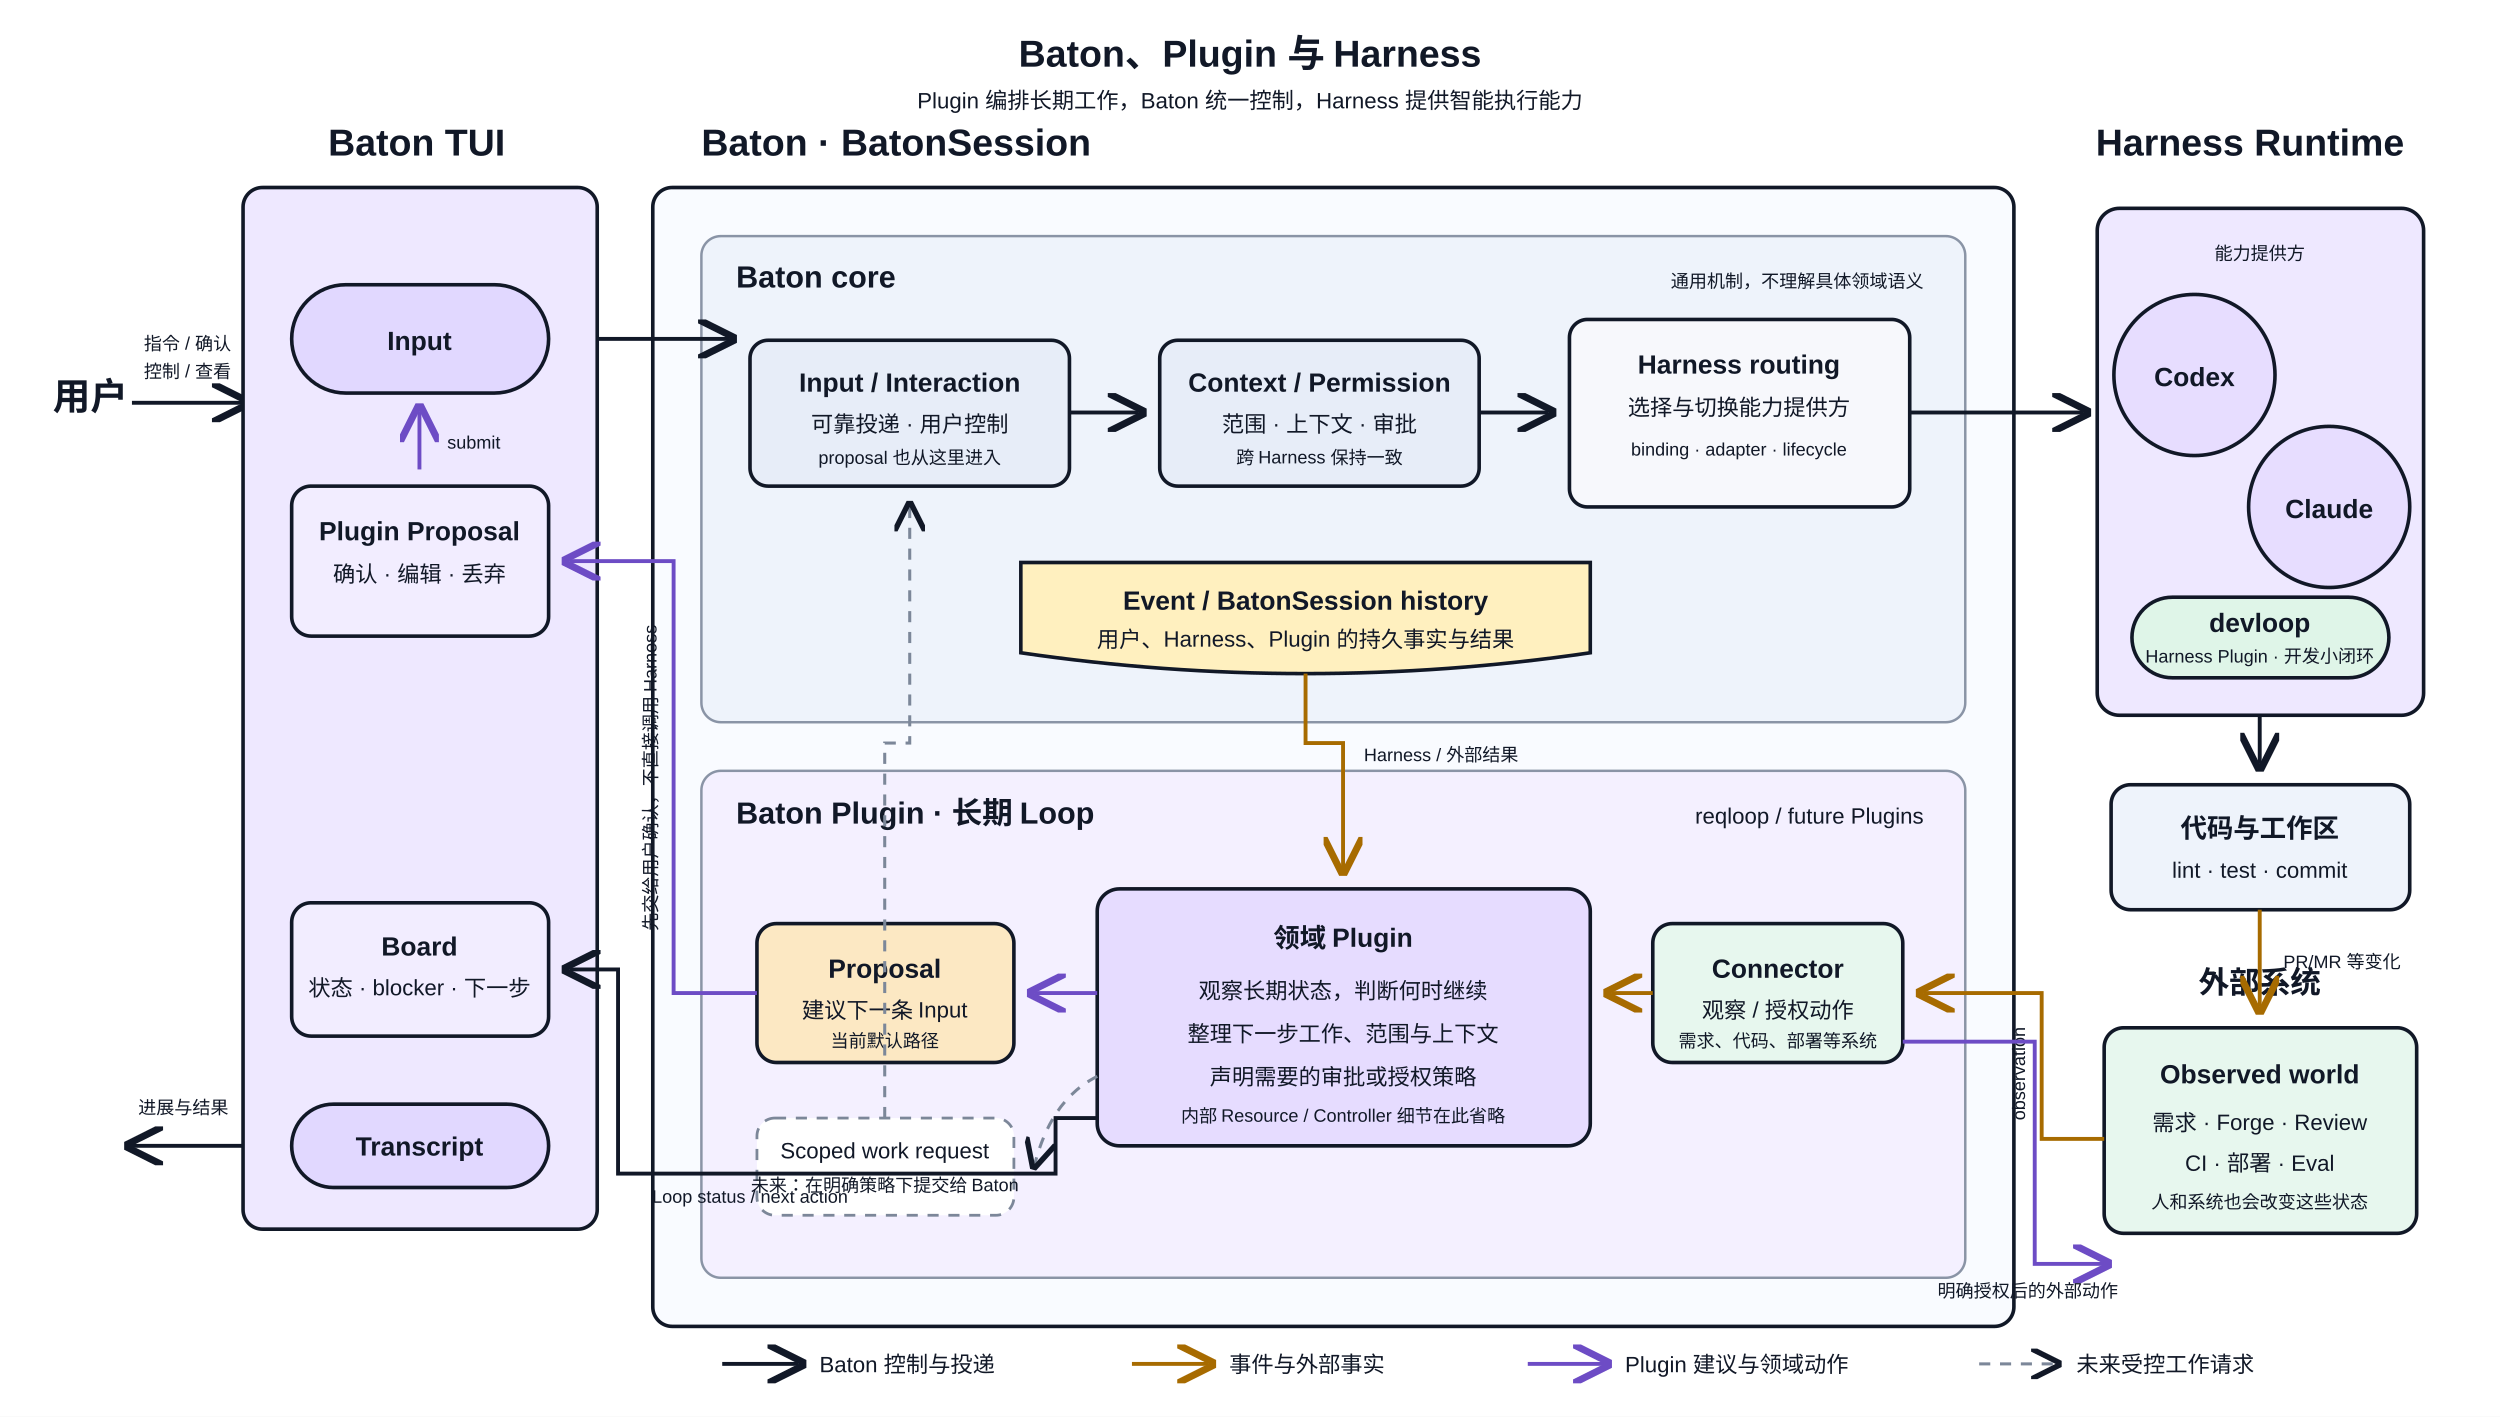
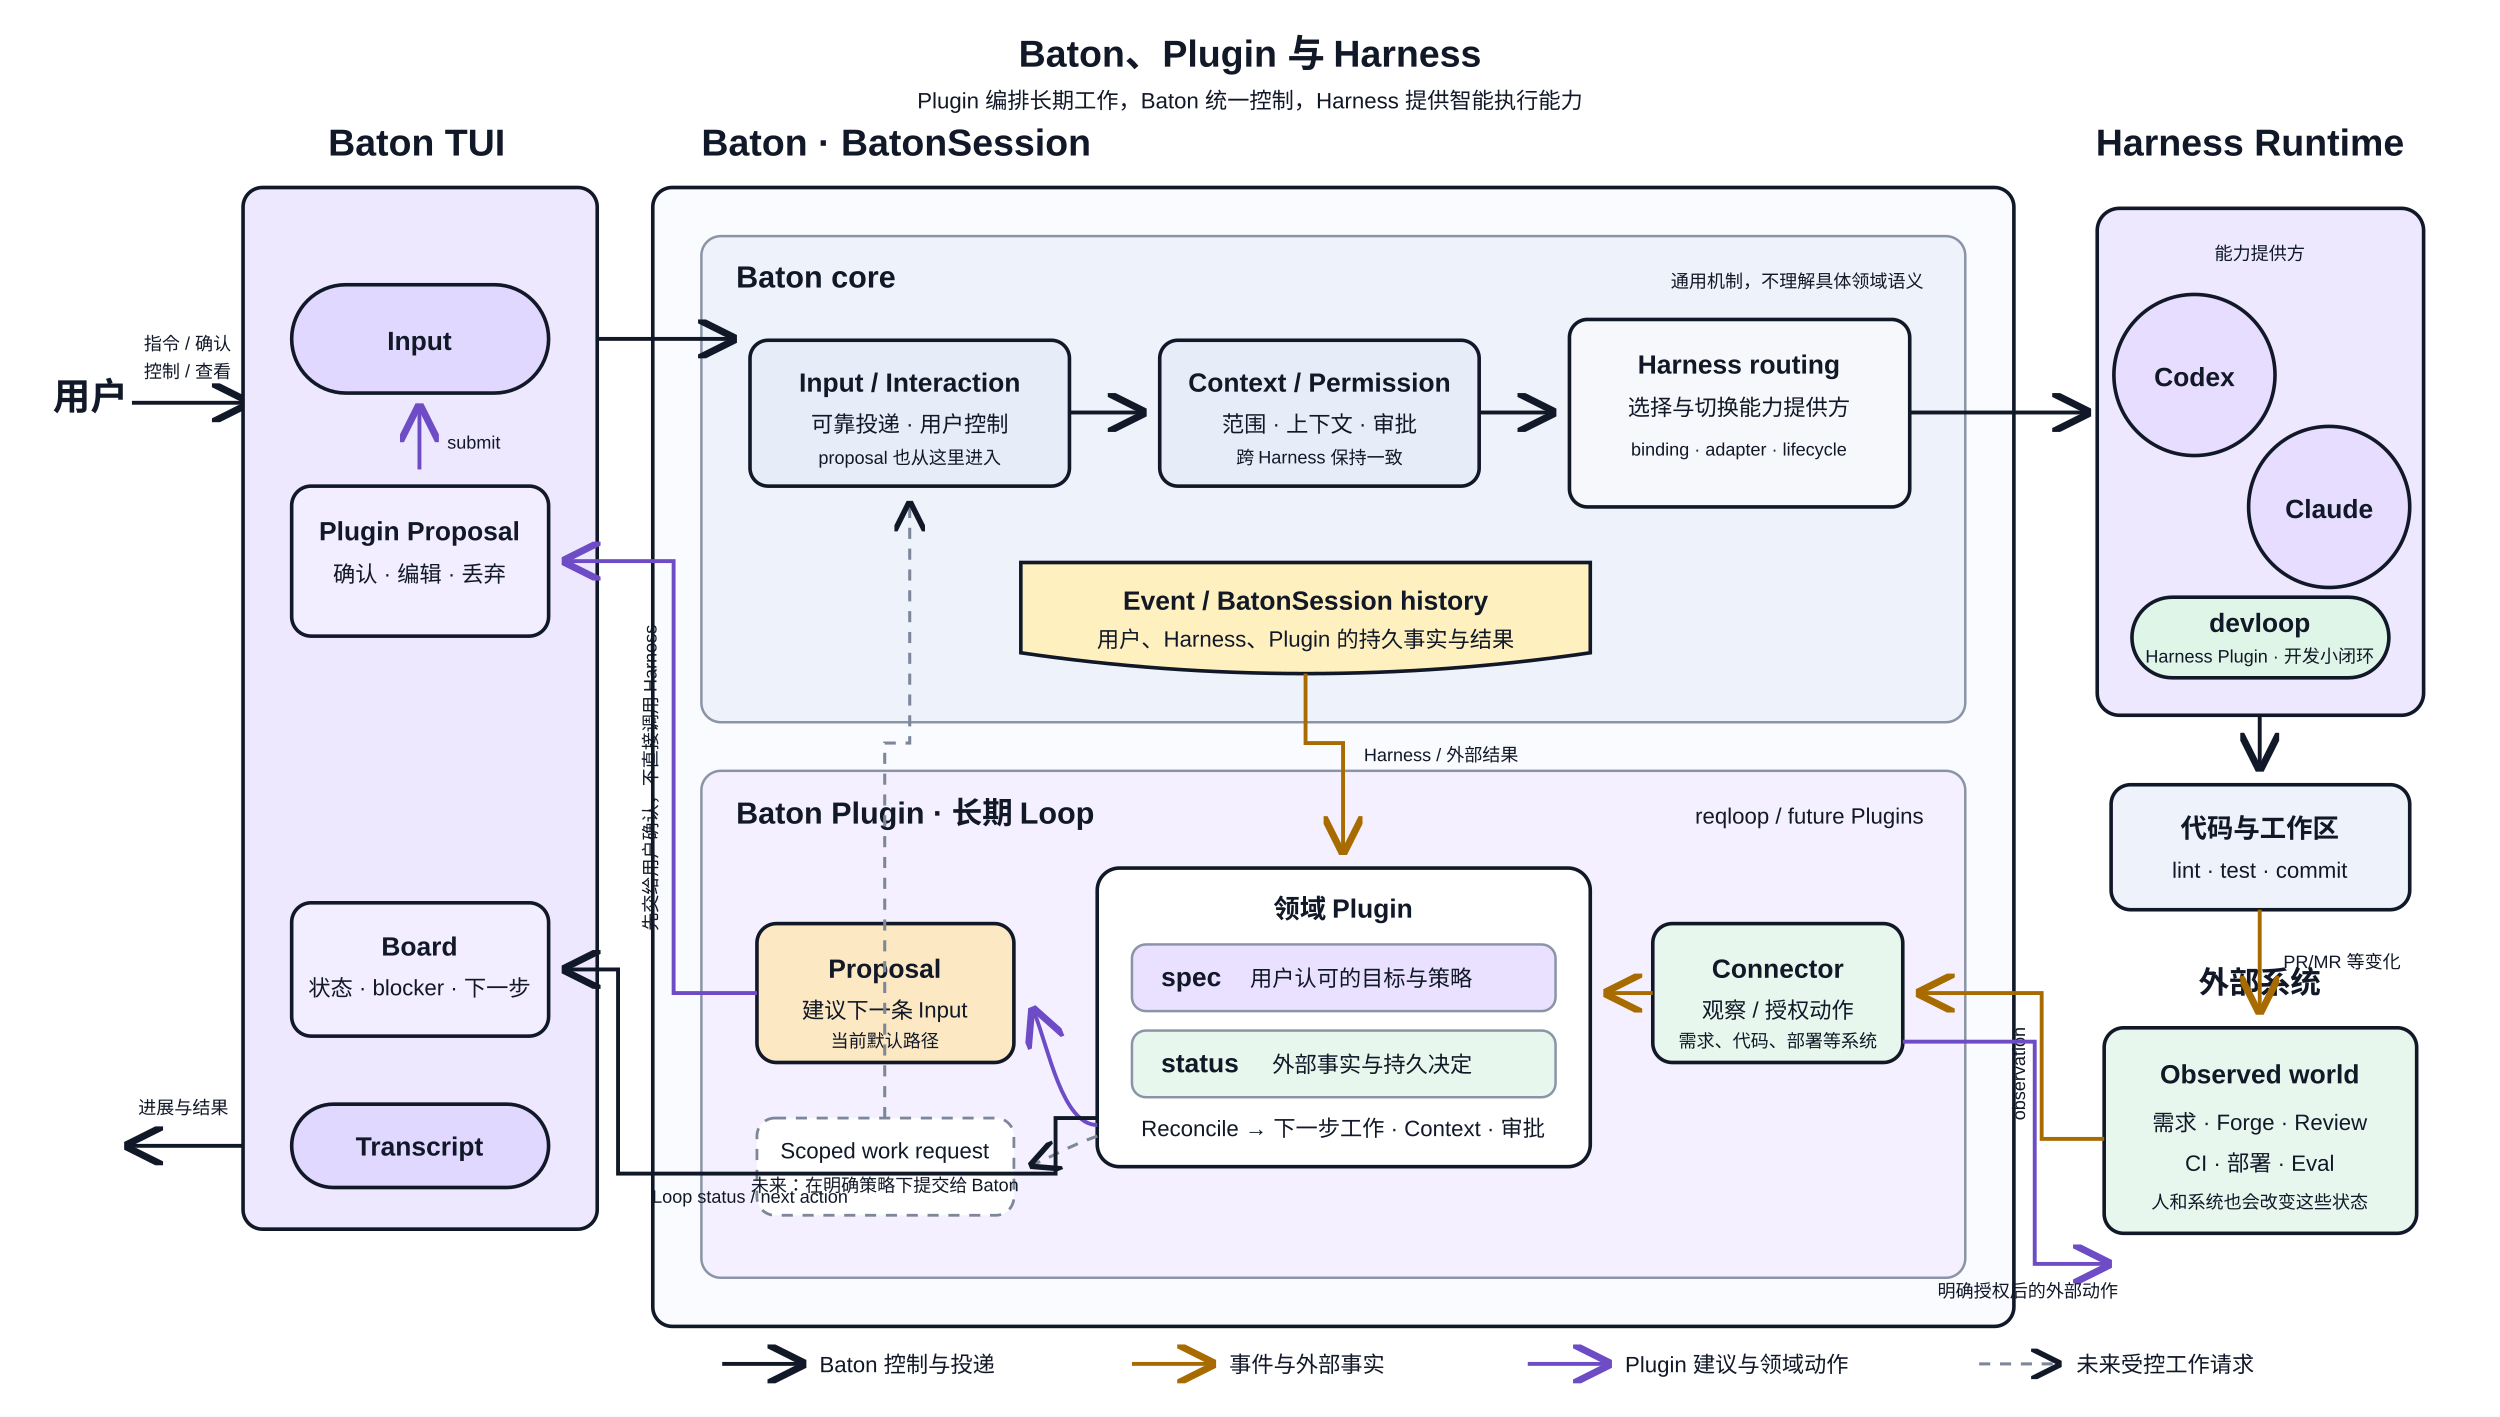
<svg xmlns="http://www.w3.org/2000/svg" width="1800" height="1020" viewBox="0 0 1800 1020">
  <defs>
    <marker id="arrow" markerWidth="10" markerHeight="10" refX="8" refY="5" orient="auto">
      <path d="M0,0 L10,5 L0,10" fill="none" stroke="#111827" stroke-width="1.8" />
    </marker>
    <marker id="plugin-arrow" markerWidth="10" markerHeight="10" refX="8" refY="5" orient="auto">
      <path d="M0,0 L10,5 L0,10" fill="none" stroke="#6d4cc5" stroke-width="1.8" />
    </marker>
    <marker id="event-arrow" markerWidth="10" markerHeight="10" refX="8" refY="5" orient="auto">
      <path d="M0,0 L10,5 L0,10" fill="none" stroke="#a76b00" stroke-width="1.8" />
    </marker>
    <style>
      text {
        font-family: -apple-system, BlinkMacSystemFont, "Segoe UI", "PingFang SC", Arial, sans-serif;
        fill: #111827;
      }
      .title { font-size: 27px; font-weight: 650; }
      .section-title { font-size: 22px; font-weight: 650; }
      .label { font-size: 19px; font-weight: 600; }
      .small { font-size: 16px; }
      .tiny { font-size: 13px; }
      .box { stroke: #111827; stroke-width: 2.6; }
      .soft-box { stroke: #8a94a6; stroke-width: 1.8; }
      .future-box { stroke: #7c8799; stroke-width: 2; stroke-dasharray: 8 7; }
      .flow { fill: none; stroke: #111827; stroke-width: 2.8; marker-end: url(#arrow); }
      .plugin-flow {
        fill: none;
        stroke: #6d4cc5;
        stroke-width: 2.8;
        marker-end: url(#plugin-arrow);
      }
      .event-flow {
        fill: none;
        stroke: #a76b00;
        stroke-width: 2.8;
        marker-end: url(#event-arrow);
      }
      .future-flow {
        fill: none;
        stroke: #7c8799;
        stroke-width: 2.2;
        stroke-dasharray: 8 7;
        marker-end: url(#arrow);
      }
    </style>
  </defs>
  <rect width="1800" height="1020" fill="#ffffff" />
  <text x="900" y="48" text-anchor="middle" class="title">Baton、Plugin 与 Harness</text>
  <text x="900" y="78" text-anchor="middle" class="small">
    Plugin 编排长期工作，Baton 统一控制，Harness 提供智能执行能力
  </text>
  <text x="38" y="295" class="title">用户</text>
  <line x1="95" y1="290" x2="175" y2="290" class="flow" />
  <text x="135" y="252" text-anchor="middle" class="tiny">指令 / 确认</text>
  <text x="135" y="272" text-anchor="middle" class="tiny">控制 / 查看</text>
  <text x="300" y="112" text-anchor="middle" class="title">Baton TUI</text>
  <rect x="175" y="135" width="255" height="750" rx="14" fill="#eee8ff" class="box" />
  <rect x="210" y="205" width="185" height="78" rx="39" fill="#e1d8ff" class="box" />
  <text x="302" y="252" text-anchor="middle" class="label">Input</text>
  <rect x="210" y="350" width="185" height="108" rx="14" fill="#f2edff" class="box" />
  <text x="302" y="389" text-anchor="middle" class="label">Plugin Proposal</text>
  <text x="302" y="419" text-anchor="middle" class="small">确认 · 编辑 · 丢弃</text>
  <line x1="302" y1="338" x2="302" y2="296" class="plugin-flow" />
  <text x="322" y="323" class="tiny">submit</text>
  <rect x="210" y="650" width="185" height="96" rx="14" fill="#f2edff" class="box" />
  <text x="302" y="688" text-anchor="middle" class="label">Board</text>
  <text x="302" y="717" text-anchor="middle" class="small">状态 · blocker · 下一步</text>
  <rect x="210" y="795" width="185" height="60" rx="30" fill="#e1d8ff" class="box" />
  <text x="302" y="832" text-anchor="middle" class="label">Transcript</text>
  <line x1="175" y1="825" x2="95" y2="825" class="flow" />
  <text x="132" y="802" text-anchor="middle" class="tiny">进展与结果</text>
  <text x="505" y="112" class="title">Baton · BatonSession</text>
  <rect x="470" y="135" width="980" height="820" rx="14" fill="#f9fbff" class="box" />
  <rect x="505" y="170" width="910" height="350" rx="14" fill="#eef3fb" class="soft-box" />
  <text x="530" y="207" class="section-title">Baton core</text>
  <text x="1385" y="207" text-anchor="end" class="tiny">通用机制，不理解具体领域语义</text>
  <rect x="540" y="245" width="230" height="105" rx="13" fill="#e7edf8" class="box" />
  <text x="655" y="282" text-anchor="middle" class="label">Input / Interaction</text>
  <text x="655" y="311" text-anchor="middle" class="small">可靠投递 · 用户控制</text>
  <text x="655" y="334" text-anchor="middle" class="tiny">proposal 也从这里进入</text>
  <line x1="430" y1="244" x2="525" y2="244" class="flow" />
  <rect x="835" y="245" width="230" height="105" rx="13" fill="#e7edf8" class="box" />
  <text x="950" y="282" text-anchor="middle" class="label">Context / Permission</text>
  <text x="950" y="311" text-anchor="middle" class="small">范围 · 上下文 · 审批</text>
  <text x="950" y="334" text-anchor="middle" class="tiny">跨 Harness 保持一致</text>
  <line x1="770" y1="297" x2="820" y2="297" class="flow" />
  <rect x="1130" y="230" width="245" height="135" rx="13" fill="#f7f8fc" class="box" />
  <text x="1252" y="269" text-anchor="middle" class="label">Harness routing</text>
  <text x="1252" y="299" text-anchor="middle" class="small">选择与切换能力提供方</text>
  <text x="1252" y="328" text-anchor="middle" class="tiny">binding · adapter · lifecycle</text>
  <line x1="1065" y1="297" x2="1115" y2="297" class="flow" />
  <path d="M735 405 H1145 V470 Q940 500 735 470 Z" fill="#fff0bf" class="box" />
  <text x="940" y="439" text-anchor="middle" class="label">Event / BatonSession history</text>
  <text x="940" y="466" text-anchor="middle" class="small">用户、Harness、Plugin 的持久事实与结果</text>
  <rect x="505" y="555" width="910" height="365" rx="14" fill="#f4f0ff" class="soft-box" />
  <text x="530" y="593" class="section-title">Baton Plugin · 长期 Loop</text>
  <text x="1385" y="593" text-anchor="end" class="small">reqloop / future Plugins</text>
-   <rect x="790" y="640" width="355" height="185" rx="16" fill="#e6dcff" class="box" />
-   <text x="967" y="682" text-anchor="middle" class="label">领域 Plugin</text>
-   <text x="967" y="719" text-anchor="middle" class="small">观察长期状态，判断何时继续</text>
-   <text x="967" y="750" text-anchor="middle" class="small">整理下一步工作、范围与上下文</text>
-   <text x="967" y="781" text-anchor="middle" class="small">声明需要的审批或授权策略</text>
-   <text x="967" y="808" text-anchor="middle" class="tiny">内部 Resource / Controller 细节在此省略</text>
+   <rect x="790" y="625" width="355" height="215" rx="16" fill="#ffffff" class="box" />
+   <text x="967" y="661" text-anchor="middle" class="label">领域 Plugin</text>
+   <rect x="815" y="680" width="305" height="48" rx="10" fill="#e9e1ff" class="soft-box" />
+   <text x="836" y="710" class="label">spec</text>
+   <text x="900" y="710" class="small">用户认可的目标与策略</text>
+   <rect x="815" y="742" width="305" height="48" rx="10" fill="#e7f7ee" class="soft-box" />
+   <text x="836" y="772" class="label">status</text>
+   <text x="916" y="772" class="small">外部事实与持久决定</text>
+   <text x="967" y="818" text-anchor="middle" class="small">
+     Reconcile → 下一步工作 · Context · 审批
+   </text>
  <rect x="545" y="665" width="185" height="100" rx="14" fill="#fce8c3" class="box" />
  <text x="637" y="704" text-anchor="middle" class="label">Proposal</text>
  <text x="637" y="733" text-anchor="middle" class="small">建议下一条 Input</text>
  <text x="637" y="754" text-anchor="middle" class="tiny">当前默认路径</text>
-   <path d="M790 715 H745" class="plugin-flow" />
+   <path d="M790 810 C765 810 755 755 745 730" class="plugin-flow" />
  <path d="M545 715 H485 V404 H410" class="plugin-flow" />
  <text x="473" y="560" text-anchor="middle" class="tiny" transform="rotate(-90 473 560)">
    先交给用户确认，不直接调用 Harness
  </text>
  <rect x="545" y="805" width="185" height="70" rx="13" fill="#ffffff" class="future-box" />
  <text x="637" y="834" text-anchor="middle" class="small">Scoped work request</text>
  <text x="637" y="858" text-anchor="middle" class="tiny">未来：在明确策略下提交给 Baton</text>
-   <path d="M790 775 C760 790 750 820 745 838" class="future-flow" />
+   <path d="M790 818 C770 825 755 834 745 838" class="future-flow" />
  <path d="M637 805 V535 H655 V365" class="future-flow" />
  <rect x="1190" y="665" width="180" height="100" rx="14" fill="#e7f7ee" class="box" />
  <text x="1280" y="704" text-anchor="middle" class="label">Connector</text>
  <text x="1280" y="733" text-anchor="middle" class="small">观察 / 授权动作</text>
  <text x="1280" y="754" text-anchor="middle" class="tiny">需求、代码、部署等系统</text>
  <line x1="1190" y1="715" x2="1160" y2="715" class="event-flow" />
-   <path d="M940 485 V535 H967 V625" class="event-flow" />
+   <path d="M940 485 V535 H967 V610" class="event-flow" />
  <text x="982" y="548" class="tiny">Harness / 外部结果</text>
  <path d="M790 805 H760 V845 H445 V698 H410" class="flow" />
  <text x="540" y="866" text-anchor="middle" class="tiny">Loop status / next action</text>
  <text x="1620" y="112" text-anchor="middle" class="title">Harness Runtime</text>
  <rect x="1510" y="150" width="235" height="365" rx="16" fill="#eee8ff" class="box" />
  <text x="1627" y="187" text-anchor="middle" class="tiny">能力提供方</text>
  <circle cx="1580" cy="270" r="58" fill="#e7ddff" class="box" />
  <text x="1580" y="278" text-anchor="middle" class="label">Codex</text>
  <circle cx="1677" cy="365" r="58" fill="#e7ddff" class="box" />
  <text x="1677" y="373" text-anchor="middle" class="label">Claude</text>
  <line x1="1375" y1="297" x2="1500" y2="297" class="flow" />
  <rect x="1535" y="430" width="185" height="58" rx="29" fill="#dff5e8" class="box" />
  <text x="1627" y="455" text-anchor="middle" class="label">devloop</text>
  <text x="1627" y="477" text-anchor="middle" class="tiny">Harness Plugin · 开发小闭环</text>
  <rect x="1520" y="565" width="215" height="90" rx="14" fill="#eef3fb" class="box" />
  <text x="1627" y="603" text-anchor="middle" class="label">代码与工作区</text>
  <text x="1627" y="632" text-anchor="middle" class="small">lint · test · commit</text>
  <line x1="1627" y1="515" x2="1627" y2="550" class="flow" />
  <text x="1627" y="715" text-anchor="middle" class="section-title">外部系统</text>
  <rect x="1515" y="740" width="225" height="148" rx="14" fill="#e7f7ee" class="box" />
  <text x="1627" y="780" text-anchor="middle" class="label">Observed world</text>
  <text x="1627" y="814" text-anchor="middle" class="small">需求 · Forge · Review</text>
  <text x="1627" y="843" text-anchor="middle" class="small">CI · 部署 · Eval</text>
  <text x="1627" y="870" text-anchor="middle" class="tiny">人和系统也会改变这些状态</text>
  <path d="M1627 655 V725" class="event-flow" />
  <text x="1644" y="697" class="tiny">PR/MR 等变化</text>
  <path d="M1515 820 H1470 V715 H1385" class="event-flow" />
  <text x="1458" y="773" text-anchor="middle" class="tiny" transform="rotate(-90 1458 773)">
    observation
  </text>
  <path d="M1370 750 H1465 V910 H1515" class="plugin-flow" />
  <text x="1460" y="934" text-anchor="middle" class="tiny">明确授权后的外部动作</text>
  <line x1="520" y1="982" x2="575" y2="982" class="flow" />
  <text x="590" y="988" class="small">Baton 控制与投递</text>
  <line x1="815" y1="982" x2="870" y2="982" class="event-flow" />
  <text x="885" y="988" class="small">事件与外部事实</text>
  <line x1="1100" y1="982" x2="1155" y2="982" class="plugin-flow" />
  <text x="1170" y="988" class="small">Plugin 建议与领域动作</text>
  <line x1="1425" y1="982" x2="1480" y2="982" class="future-flow" />
  <text x="1495" y="988" class="small">未来受控工作请求</text>
</svg>
